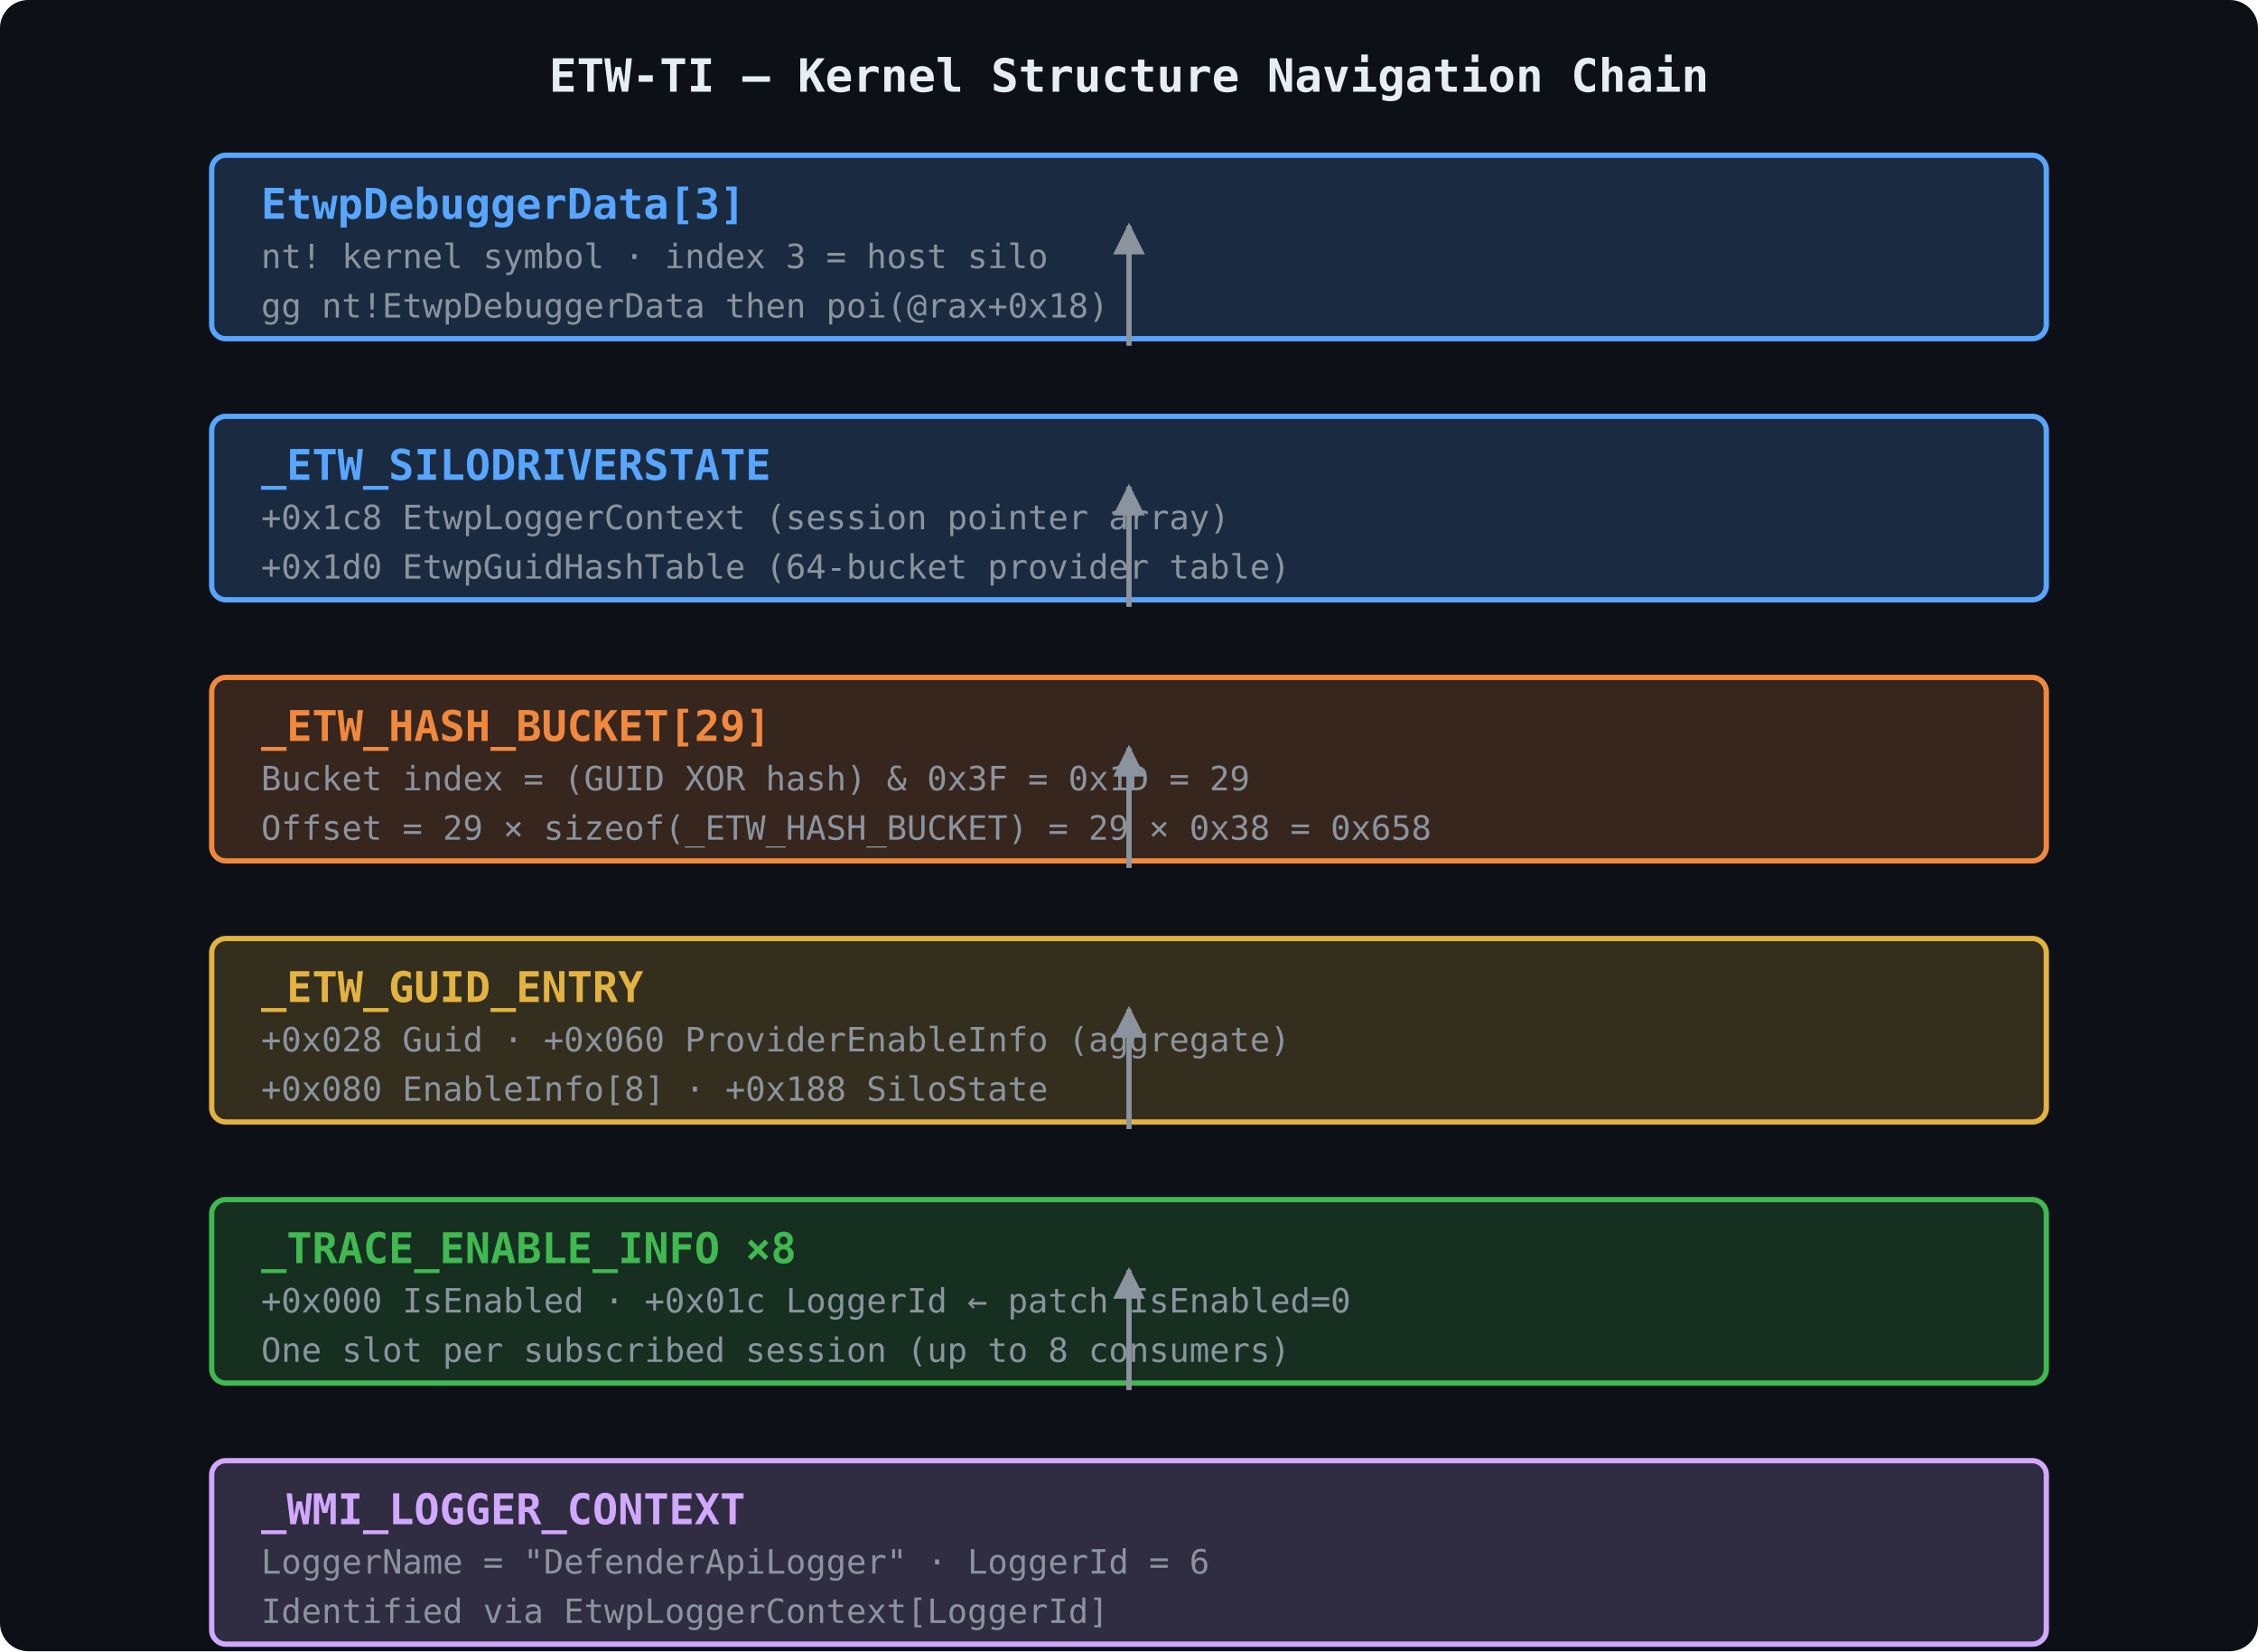
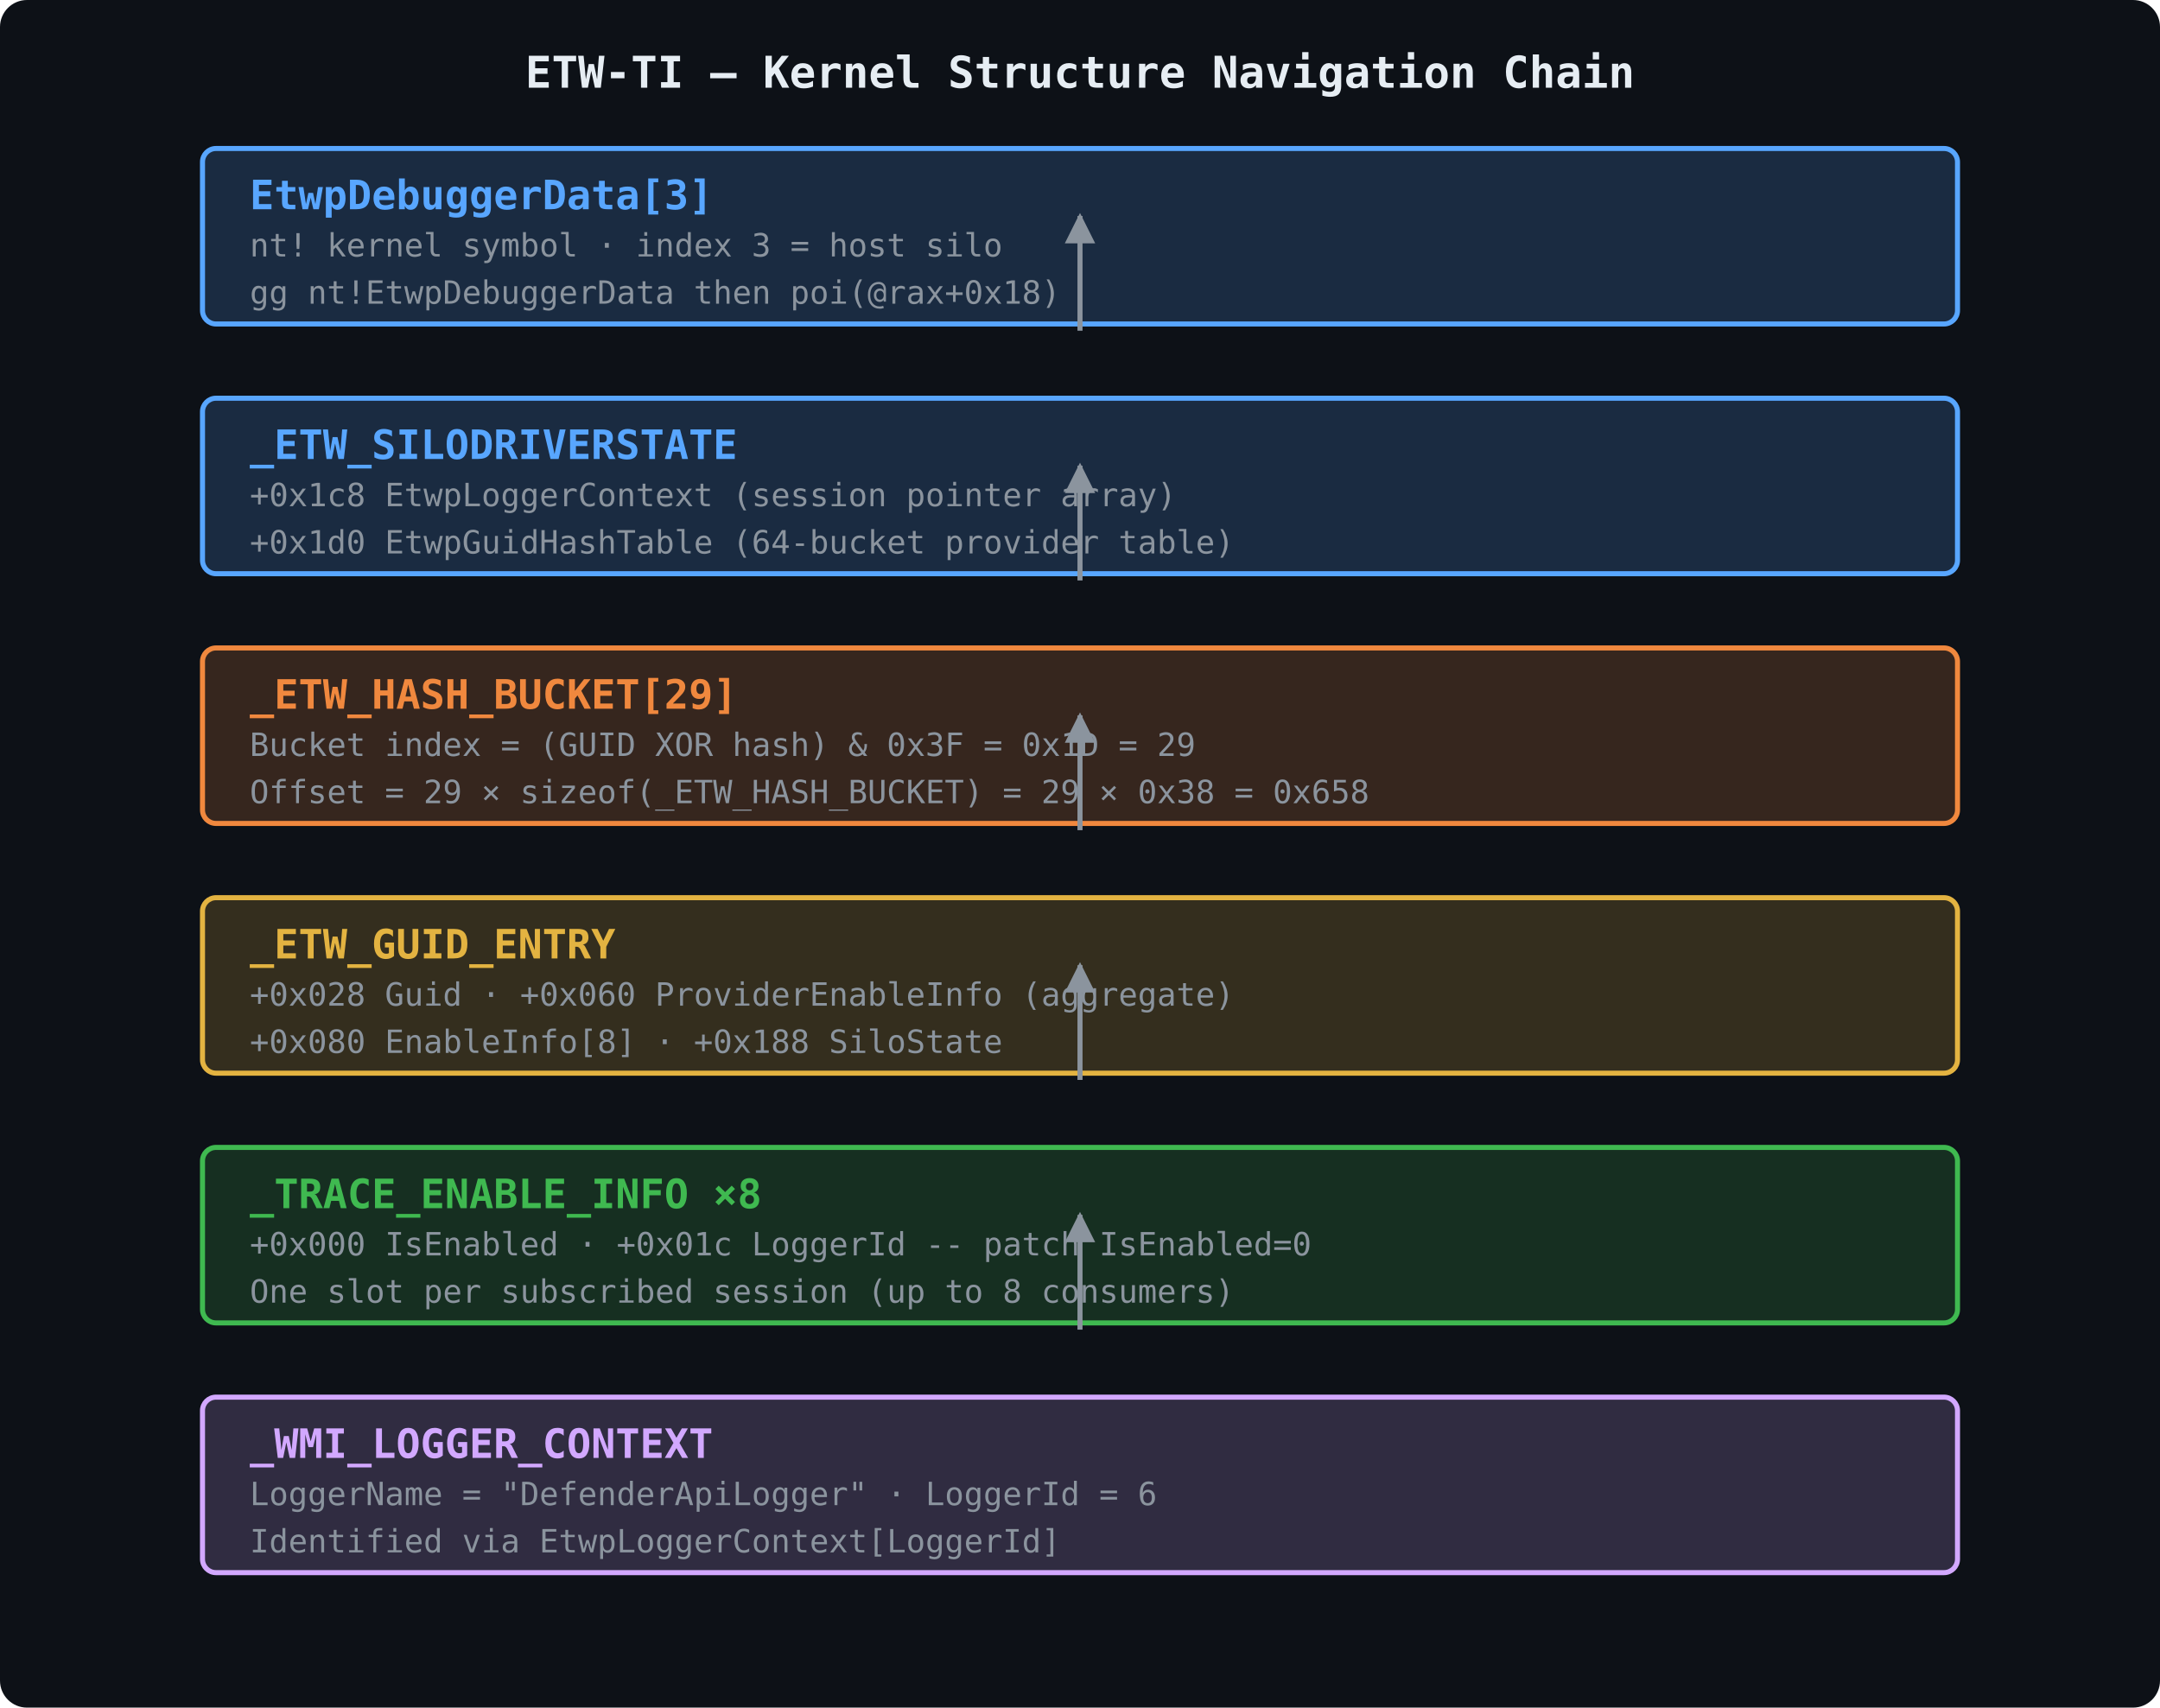
- <svg xmlns="http://www.w3.org/2000/svg" width="640" height="468" viewBox="0 0 640 468">
-   <rect x="0" y="0" width="640" height="468" fill="#0d1117" stroke="none" stroke-width="0" rx="8" />
+ <svg xmlns="http://www.w3.org/2000/svg" width="640" height="506" viewBox="0 0 640 506">
+   <rect x="0" y="0" width="640" height="506" fill="#0d1117" stroke="none" stroke-width="0" rx="8" />
  <text x="320" y="26" fill="#e6edf3" font-size="13" font-family="JetBrains Mono,Consolas,monospace" font-weight="bold" text-anchor="middle">ETW-TI — Kernel Structure Navigation Chain</text>
  <defs>
    <marker id="da" viewBox="0 0 10 10" refX="9" refY="5" markerWidth="6" markerHeight="6" orient="auto">
      <path d="M0,0 L10,5 L0,10 z" fill="#8b949e" />
    </marker>
  </defs>
  <rect x="60" y="44" width="520" height="52" fill="rgba(88,166,255,0.18)" stroke="#58a6ff" stroke-width="1.5" rx="4" />
  <text x="74" y="62" fill="#58a6ff" font-size="12" font-family="JetBrains Mono,Consolas,monospace" font-weight="bold">EtwpDebuggerData[3]</text>
  <text x="74" y="76" fill="#8b949e" font-size="9.5" font-family="JetBrains Mono,Consolas,monospace">nt! kernel symbol  ·  index 3 = host silo</text>
  <text x="74" y="90" fill="#8b949e" font-size="9.5" font-family="JetBrains Mono,Consolas,monospace">gg nt!EtwpDebuggerData  then  poi(@rax+0x18)</text>
  <line x1="320" y1="98" x2="320" y2="64" stroke="#8b949e" stroke-width="1.5" marker-end="url(#da)" />
  <rect x="60" y="118" width="520" height="52" fill="rgba(88,166,255,0.18)" stroke="#58a6ff" stroke-width="1.5" rx="4" />
  <text x="74" y="136" fill="#58a6ff" font-size="12" font-family="JetBrains Mono,Consolas,monospace" font-weight="bold">_ETW_SILODRIVERSTATE</text>
  <text x="74" y="150" fill="#8b949e" font-size="9.5" font-family="JetBrains Mono,Consolas,monospace">+0x1c8  EtwpLoggerContext  (session pointer array)</text>
  <text x="74" y="164" fill="#8b949e" font-size="9.5" font-family="JetBrains Mono,Consolas,monospace">+0x1d0  EtwpGuidHashTable  (64-bucket provider table)</text>
  <line x1="320" y1="172" x2="320" y2="138" stroke="#8b949e" stroke-width="1.5" marker-end="url(#da)" />
  <rect x="60" y="192" width="520" height="52" fill="rgba(240,136,62,0.18)" stroke="#f0883e" stroke-width="1.5" rx="4" />
  <text x="74" y="210" fill="#f0883e" font-size="12" font-family="JetBrains Mono,Consolas,monospace" font-weight="bold">_ETW_HASH_BUCKET[29]</text>
  <text x="74" y="224" fill="#8b949e" font-size="9.5" font-family="JetBrains Mono,Consolas,monospace">Bucket index = (GUID XOR hash) &amp; 0x3F = 0x1D = 29</text>
  <text x="74" y="238" fill="#8b949e" font-size="9.5" font-family="JetBrains Mono,Consolas,monospace">Offset = 29 × sizeof(_ETW_HASH_BUCKET) = 29 × 0x38 = 0x658</text>
  <line x1="320" y1="246" x2="320" y2="212" stroke="#8b949e" stroke-width="1.5" marker-end="url(#da)" />
  <rect x="60" y="266" width="520" height="52" fill="rgba(227,179,65,0.18)" stroke="#e3b341" stroke-width="1.5" rx="4" />
  <text x="74" y="284" fill="#e3b341" font-size="12" font-family="JetBrains Mono,Consolas,monospace" font-weight="bold">_ETW_GUID_ENTRY</text>
  <text x="74" y="298" fill="#8b949e" font-size="9.5" font-family="JetBrains Mono,Consolas,monospace">+0x028 Guid  ·  +0x060 ProviderEnableInfo (aggregate)</text>
  <text x="74" y="312" fill="#8b949e" font-size="9.5" font-family="JetBrains Mono,Consolas,monospace">+0x080 EnableInfo[8]  ·  +0x188 SiloState</text>
  <line x1="320" y1="320" x2="320" y2="286" stroke="#8b949e" stroke-width="1.5" marker-end="url(#da)" />
  <rect x="60" y="340" width="520" height="52" fill="rgba(63,185,80,0.18)" stroke="#3fb950" stroke-width="1.5" rx="4" />
  <text x="74" y="358" fill="#3fb950" font-size="12" font-family="JetBrains Mono,Consolas,monospace" font-weight="bold">_TRACE_ENABLE_INFO  ×8</text>
-   <text x="74" y="372" fill="#8b949e" font-size="9.5" font-family="JetBrains Mono,Consolas,monospace">+0x000 IsEnabled  ·  +0x01c LoggerId  ←  patch IsEnabled=0</text>
+   <text x="74" y="372" fill="#8b949e" font-size="9.5" font-family="JetBrains Mono,Consolas,monospace">+0x000 IsEnabled  ·  +0x01c LoggerId  -- patch IsEnabled=0</text>
  <text x="74" y="386" fill="#8b949e" font-size="9.5" font-family="JetBrains Mono,Consolas,monospace">One slot per subscribed session (up to 8 consumers)</text>
  <line x1="320" y1="394" x2="320" y2="360" stroke="#8b949e" stroke-width="1.5" marker-end="url(#da)" />
  <rect x="60" y="414" width="520" height="52" fill="rgba(210,168,255,0.18)" stroke="#d2a8ff" stroke-width="1.5" rx="4" />
  <text x="74" y="432" fill="#d2a8ff" font-size="12" font-family="JetBrains Mono,Consolas,monospace" font-weight="bold">_WMI_LOGGER_CONTEXT</text>
  <text x="74" y="446" fill="#8b949e" font-size="9.5" font-family="JetBrains Mono,Consolas,monospace">LoggerName = "DefenderApiLogger"  ·  LoggerId = 6</text>
  <text x="74" y="460" fill="#8b949e" font-size="9.5" font-family="JetBrains Mono,Consolas,monospace">Identified via EtwpLoggerContext[LoggerId]</text>
</svg>
